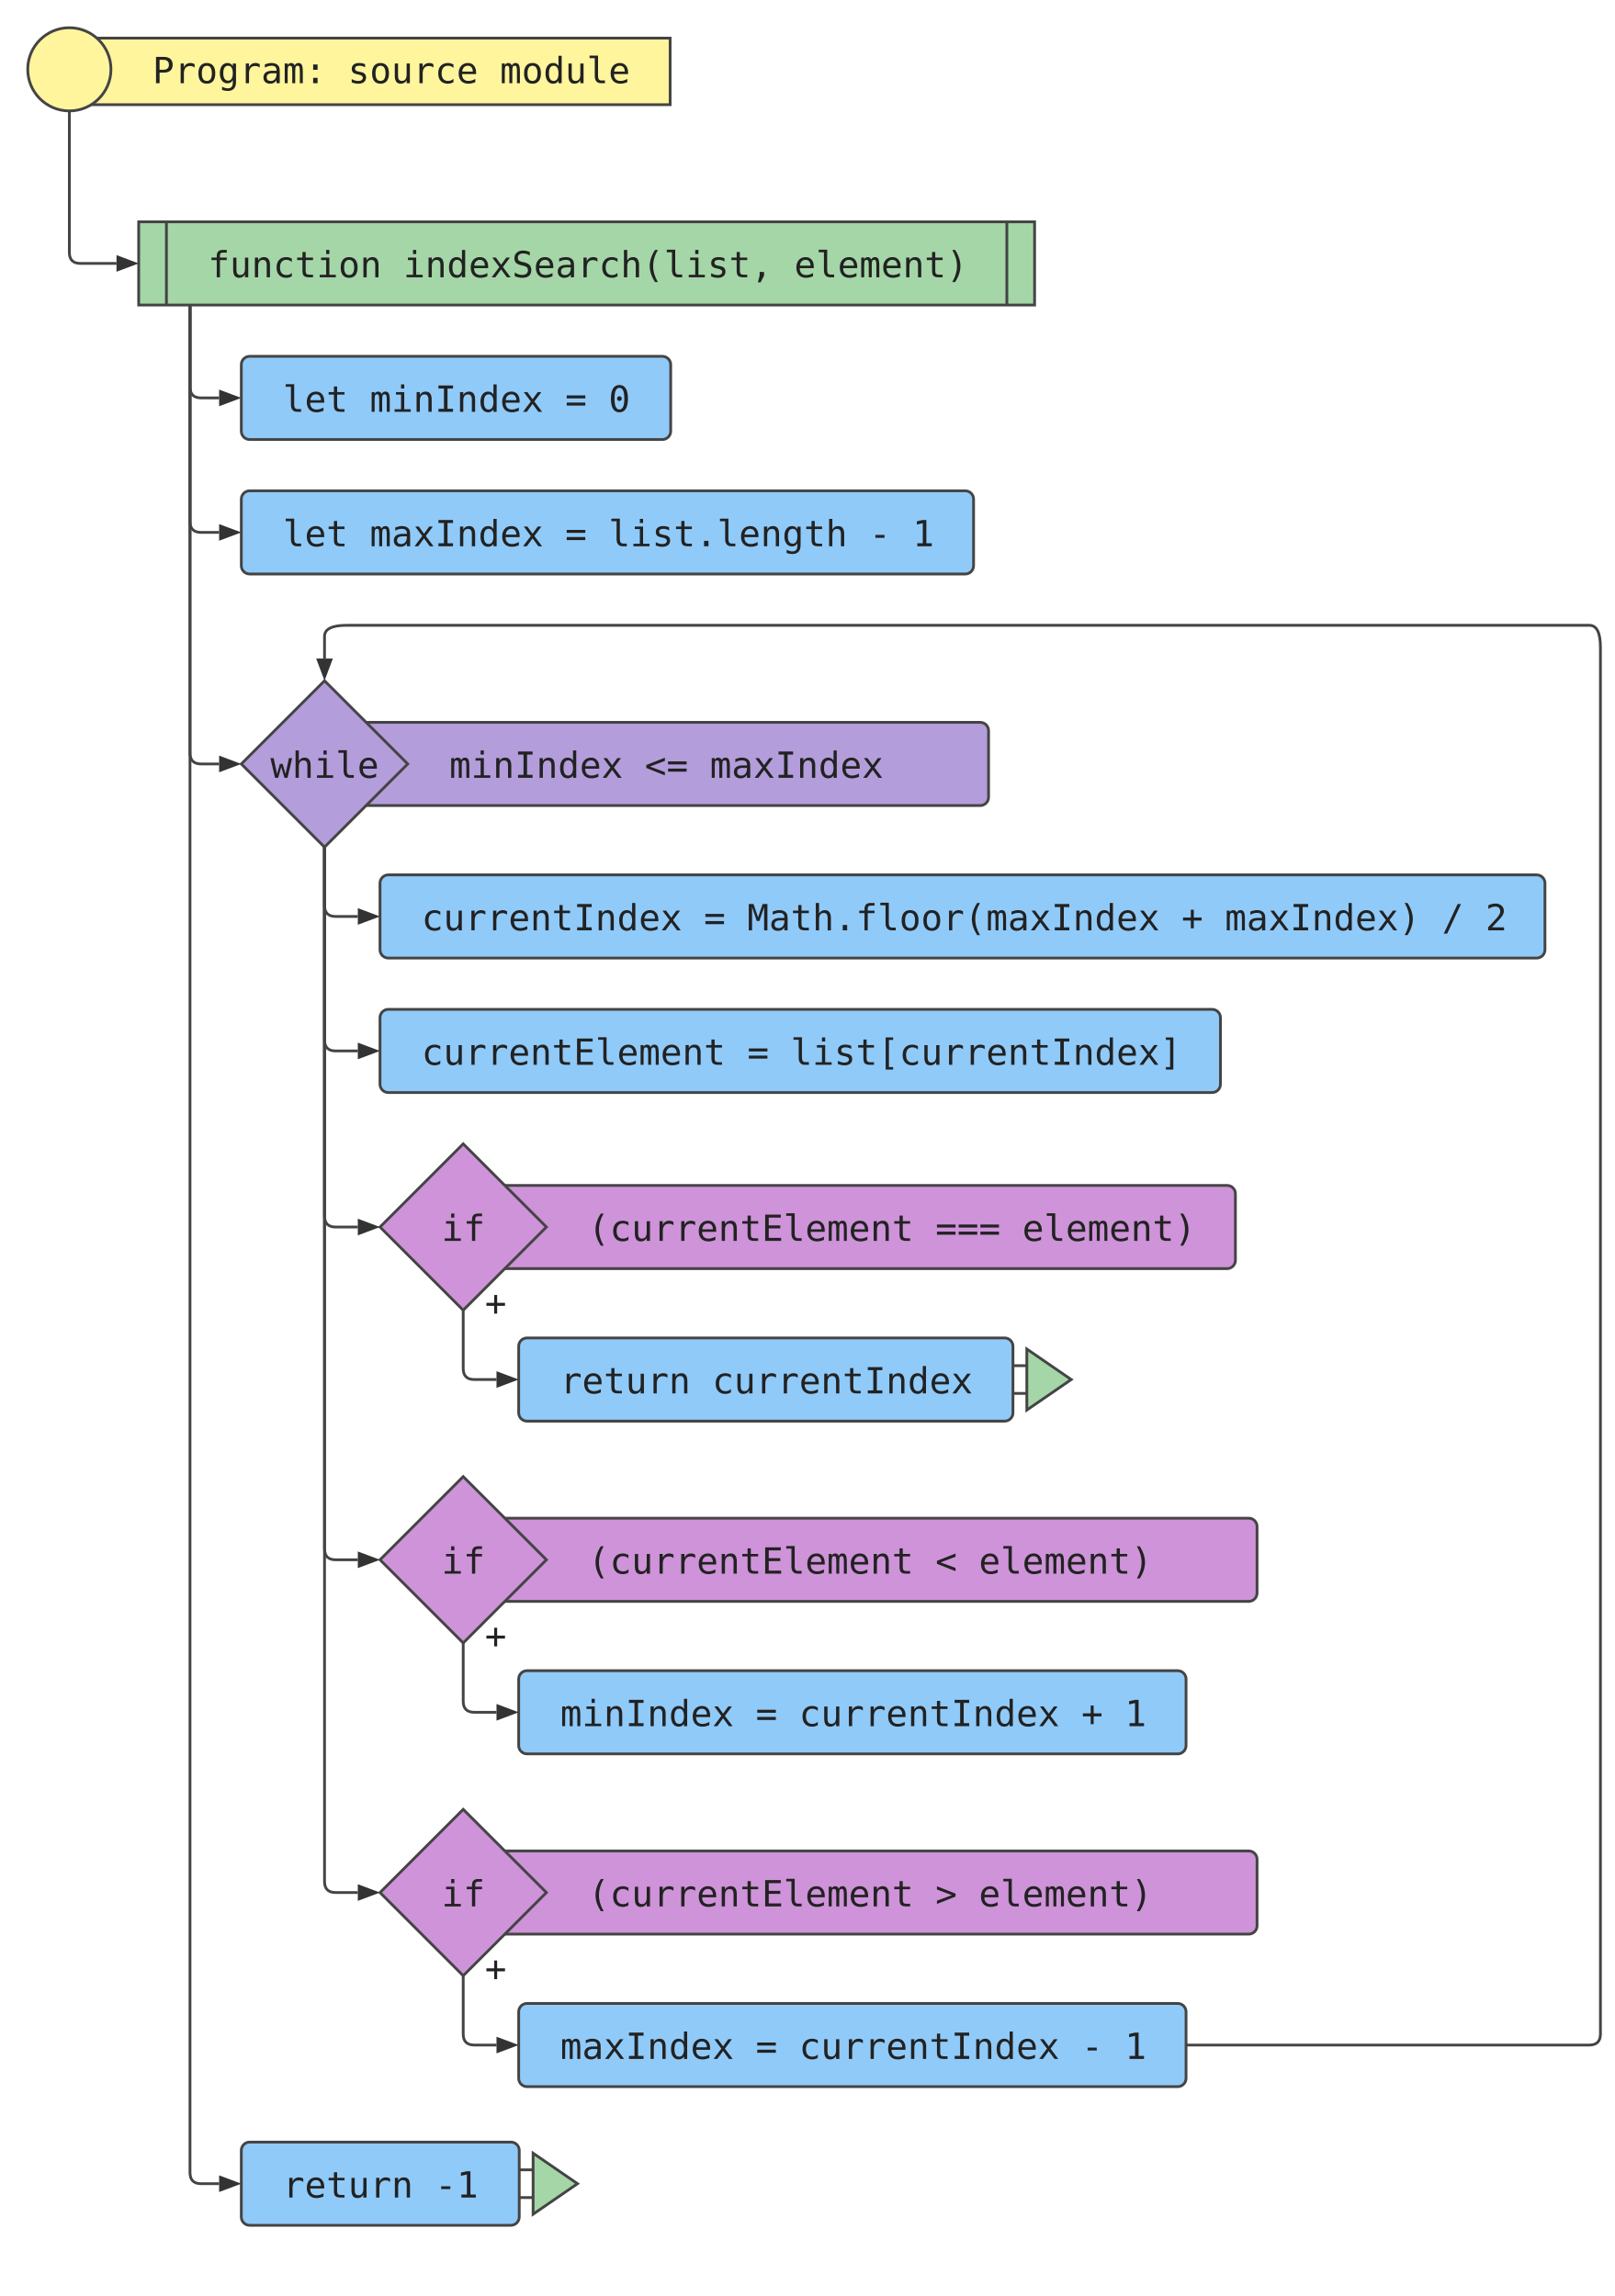
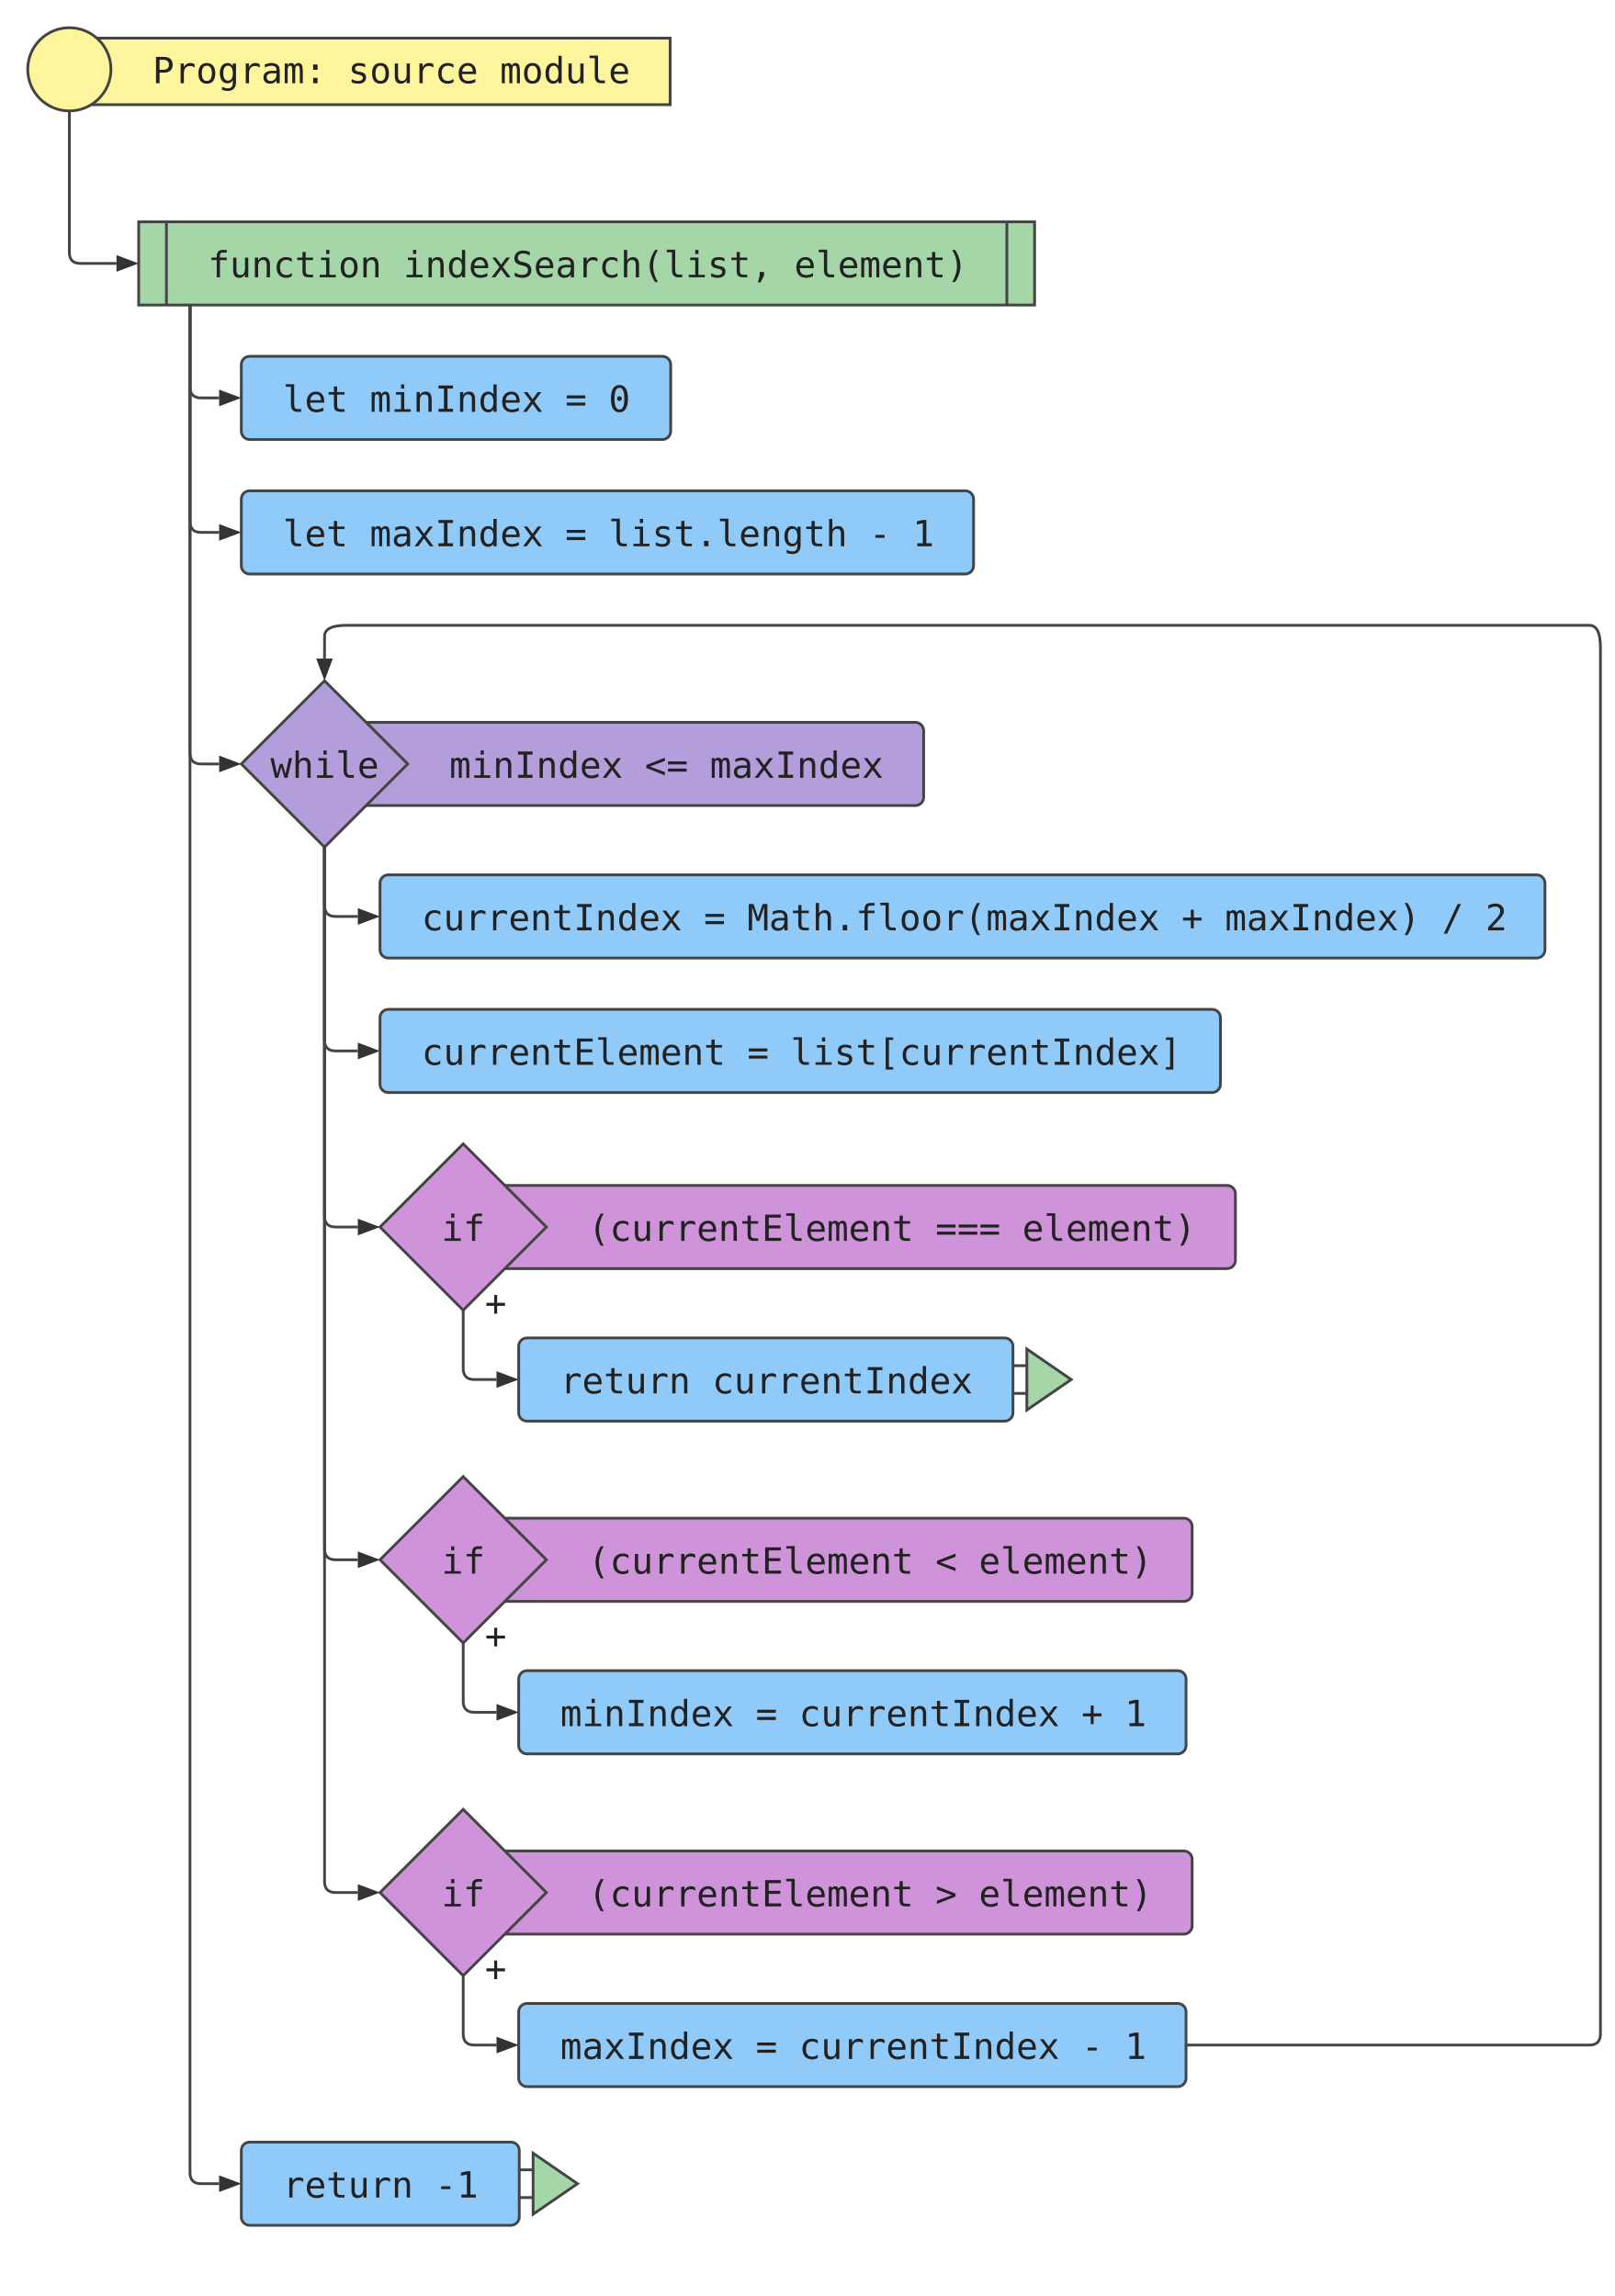
<svg xmlns="http://www.w3.org/2000/svg" width="582" height="828">
  <g>
    <rect x="50" y="80" width="323" height="30" style="fill:#a5d6a7; stroke:#444; stroke-width:1" />
    <line x1="60" y1="80" x2="60" y2="110" style="fill:#a5d6a7; stroke:#444; stroke-width:1" />
    <line x1="363" y1="80" x2="363" y2="110" style="fill:#a5d6a7; stroke:#444; stroke-width:1" />
    <text x="75" y="100" font-family="monospace" font-size="13" fill="#222">
      <tspan x="75" y="100">function indexSearch(list, element)</tspan>
    </text>
  </g>
  <g>
    <rect x="87" y="128.5" width="154.8" height="30" rx="3" ry="3" style="fill:#90caf9; stroke:#444; stroke-width:1" />
    <text x="102" y="148.5" font-family="monospace" font-size="13" fill="#222">
      <tspan x="102" y="148.5">let minIndex = 0</tspan>
    </text>
  </g>
  <g>
    <rect x="87" y="177" width="264" height="30" rx="3" ry="3" style="fill:#90caf9; stroke:#444; stroke-width:1" />
    <text x="102" y="197" font-family="monospace" font-size="13" fill="#222">
      <tspan x="102" y="197">let maxIndex = list.length - 1</tspan>
    </text>
  </g>
  <g>
-     <rect x="117" y="260.5" width="239.4" height="30" rx="3" ry="3" style="fill:#b39ddb; stroke:#444; stroke-width:1" />
+     <rect x="117" y="260.5" width="216" height="30" rx="3" ry="3" style="fill:#b39ddb; stroke:#444; stroke-width:1" />
    <polygon points="87,275.5 117,245.5 147,275.5 117,305.5" style="fill:#b39ddb; stroke:#444; stroke-width:1" />
    <text x="162" y="280.5" font-family="monospace" font-size="13" fill="#222">
      <tspan x="162" y="280.5">minIndex &lt;= maxIndex</tspan>
    </text>
    <text x="97.5" y="280.5" font-family="monospace" font-size="13" fill="#222">while</text>
  </g>
  <g>
    <rect x="137" y="315.5" width="420" height="30" rx="3" ry="3" style="fill:#90caf9; stroke:#444; stroke-width:1" />
    <text x="152" y="335.5" font-family="monospace" font-size="13" fill="#222">
      <tspan x="152" y="335.5">currentIndex = Math.floor(maxIndex + maxIndex) / 2</tspan>
    </text>
  </g>
  <g>
    <rect x="137" y="364" width="303" height="30" rx="3" ry="3" style="fill:#90caf9; stroke:#444; stroke-width:1" />
    <text x="152" y="384" font-family="monospace" font-size="13" fill="#222">
      <tspan x="152" y="384">currentElement = list[currentIndex]</tspan>
    </text>
  </g>
  <g>
    <rect x="167" y="427.5" width="278.4" height="30" rx="3" ry="3" style="fill:#ce93d8; stroke:#444; stroke-width:1" />
    <polygon points="137,442.5 167,412.5 197,442.5 167,472.5" style="fill:#ce93d8; stroke:#444; stroke-width:1" />
    <text x="212" y="447.5" font-family="monospace" font-size="13" fill="#222">
      <tspan x="212" y="447.5">(currentElement === element)</tspan>
    </text>
    <text x="159.2" y="447.5" font-family="monospace" font-size="13" fill="#222">if</text>
    <text x="174.8" y="474.45" font-family="monospace" font-size="13" fill="#222">+</text>
  </g>
  <g>
    <rect x="187" y="482.5" width="178.2" height="30" rx="3" ry="3" style="fill:#90caf9; stroke:#444; stroke-width:1" />
    <line x1="365.2" y1="492.5" x2="370.2" y2="492.5" style="fill:#a5d6a7; stroke:#444; stroke-width:1" />
    <line x1="365.2" y1="502.5" x2="370.2" y2="502.5" style="fill:#a5d6a7; stroke:#444; stroke-width:1" />
    <path d="M370.2, 486.5 L386.2, 497.5 L370.2, 508.5 Z" fill="#a5d6a7" stroke="#444" stroke-width="1" />
    <text x="202" y="502.5" font-family="monospace" font-size="13" fill="#222">
      <tspan x="202" y="502.5">return currentIndex</tspan>
    </text>
  </g>
  <g>
-     <rect x="167" y="547.5" width="286.2" height="30" rx="3" ry="3" style="fill:#ce93d8; stroke:#444; stroke-width:1" />
+     <rect x="167" y="547.5" width="262.8" height="30" rx="3" ry="3" style="fill:#ce93d8; stroke:#444; stroke-width:1" />
    <polygon points="137,562.5 167,532.5 197,562.5 167,592.5" style="fill:#ce93d8; stroke:#444; stroke-width:1" />
    <text x="212" y="567.5" font-family="monospace" font-size="13" fill="#222">
      <tspan x="212" y="567.5">(currentElement &lt; element)</tspan>
    </text>
    <text x="159.2" y="567.5" font-family="monospace" font-size="13" fill="#222">if</text>
    <text x="174.8" y="594.45" font-family="monospace" font-size="13" fill="#222">+</text>
  </g>
  <g>
    <rect x="187" y="602.5" width="240.6" height="30" rx="3" ry="3" style="fill:#90caf9; stroke:#444; stroke-width:1" />
    <text x="202" y="622.5" font-family="monospace" font-size="13" fill="#222">
      <tspan x="202" y="622.5">minIndex = currentIndex + 1</tspan>
    </text>
  </g>
  <g>
-     <rect x="167" y="667.5" width="286.2" height="30" rx="3" ry="3" style="fill:#ce93d8; stroke:#444; stroke-width:1" />
+     <rect x="167" y="667.5" width="262.8" height="30" rx="3" ry="3" style="fill:#ce93d8; stroke:#444; stroke-width:1" />
    <polygon points="137,682.5 167,652.5 197,682.5 167,712.5" style="fill:#ce93d8; stroke:#444; stroke-width:1" />
    <text x="212" y="687.5" font-family="monospace" font-size="13" fill="#222">
      <tspan x="212" y="687.5">(currentElement &gt; element)</tspan>
    </text>
    <text x="159.2" y="687.5" font-family="monospace" font-size="13" fill="#222">if</text>
    <text x="174.8" y="714.45" font-family="monospace" font-size="13" fill="#222">+</text>
  </g>
  <g>
    <rect x="187" y="722.5" width="240.6" height="30" rx="3" ry="3" style="fill:#90caf9; stroke:#444; stroke-width:1" />
    <text x="202" y="742.5" font-family="monospace" font-size="13" fill="#222">
      <tspan x="202" y="742.5">maxIndex = currentIndex - 1</tspan>
    </text>
  </g>
  <g>
    <rect x="87" y="772.5" width="100.2" height="30" rx="3" ry="3" style="fill:#90caf9; stroke:#444; stroke-width:1" />
    <line x1="187.2" y1="782.5" x2="192.2" y2="782.5" style="fill:#a5d6a7; stroke:#444; stroke-width:1" />
    <line x1="187.2" y1="792.5" x2="192.2" y2="792.5" style="fill:#a5d6a7; stroke:#444; stroke-width:1" />
    <path d="M192.2, 776.5 L208.2, 787.5 L192.2, 798.5 Z" fill="#a5d6a7" stroke="#444" stroke-width="1" />
    <text x="102" y="792.5" font-family="monospace" font-size="13" fill="#222">
      <tspan x="102" y="792.5">return -1</tspan>
    </text>
  </g>
  <g>
    <rect x="25" y="13.75" width="216.6" height="24" style="fill:#fff59d; stroke:#444; stroke-width:1" />
    <circle cx="25" cy="25" r="15" style="fill:#fff59d; stroke:#444; stroke-width:1" />
    <text x="55" y="30" font-family="monospace" font-size="13" fill="#222">
      <tspan x="55" y="30">Program: source module</tspan>
    </text>
  </g>
  <g>
    <path d="M25, 40 L25 91 Q25 95                 29 95                 L42 95 " style="fill:none; stroke:#444; stroke-width:1" />
    <path d="M42, 92 L50, 95 L42, 98 Z" fill="#333" />
  </g>
  <g>
    <path d="M68.5, 110 L68.5 139.5 Q68.5 143.5                 72.5 143.5                 L79 143.5 " style="fill:none; stroke:#444; stroke-width:1" />
    <path d="M79, 140.5 L87, 143.5 L79, 146.5 Z" fill="#333" />
  </g>
  <g>
    <path d="M68.5, 110 L68.5 188 Q68.5 192                 72.5 192                 L79 192 " style="fill:none; stroke:#444; stroke-width:1" />
    <path d="M79, 189 L87, 192 L79, 195 Z" fill="#333" />
  </g>
  <g>
    <path d="M68.5, 110 L68.5 271.5 Q68.5 275.5                 72.5 275.5                 L79 275.5 " style="fill:none; stroke:#444; stroke-width:1" />
    <path d="M79, 272.5 L87, 275.5 L79, 278.5 Z" fill="#333" />
  </g>
  <g>
    <path d="M117, 305.5 L117 326.5 Q117 330.5                 121 330.5                 L129 330.5 " style="fill:none; stroke:#444; stroke-width:1" />
    <path d="M129, 327.5 L137, 330.5 L129, 333.5 Z" fill="#333" />
  </g>
  <g>
    <path d="M117, 305.5 L117 375 Q117 379                 121 379                 L129 379 " style="fill:none; stroke:#444; stroke-width:1" />
    <path d="M129, 376 L137, 379 L129, 382 Z" fill="#333" />
  </g>
  <g>
    <path d="M117, 305.5 L117 438.5 Q117 442.5                 121 442.5                 L129 442.5 " style="fill:none; stroke:#444; stroke-width:1" />
    <path d="M129, 439.5 L137, 442.5 L129, 445.5 Z" fill="#333" />
  </g>
  <g>
    <path d="M167, 472.5 L167 493.5 Q167 497.5                 171 497.5                 L179 497.5 " style="fill:none; stroke:#444; stroke-width:1" />
    <path d="M179, 494.5 L187, 497.5 L179, 500.5 Z" fill="#333" />
  </g>
  <g>
    <path d="M117, 305.5 L117 558.5 Q117 562.5                 121 562.5                 L129 562.5 " style="fill:none; stroke:#444; stroke-width:1" />
    <path d="M129, 559.5 L137, 562.5 L129, 565.5 Z" fill="#333" />
  </g>
  <g>
    <path d="M167, 592.5 L167 613.5 Q167 617.5                 171 617.5                 L179 617.5 " style="fill:none; stroke:#444; stroke-width:1" />
    <path d="M179, 614.5 L187, 617.5 L179, 620.5 Z" fill="#333" />
  </g>
  <g>
    <path d="M117, 305.5 L117 678.5 Q117 682.5                 121 682.5                 L129 682.5 " style="fill:none; stroke:#444; stroke-width:1" />
    <path d="M129, 679.5 L137, 682.5 L129, 685.5 Z" fill="#333" />
  </g>
  <g>
    <path d="M167, 712.5 L167 733.5 Q167 737.5                 171 737.5                 L179 737.5 " style="fill:none; stroke:#444; stroke-width:1" />
    <path d="M179, 734.5 L187, 737.5 L179, 740.5 Z" fill="#333" />
  </g>
  <g>
    <path d="M427.6, 737.5 L573 737.5  Q577 737.5                 577 733.5                 L577 233.5 Q577 225.5                 573 225.5                 L125 225.5  Q117 225.5                 117 229.5                 L117 237.5" style="fill:none; stroke:#444; stroke-width:1" />
    <path d="M114, 237.5 L117, 245.5 L120, 237.5 Z" fill="#333" />
  </g>
  <g>
    <path d="M68.5, 110 L68.5 783.5 Q68.5 787.5                 72.5 787.5                 L79 787.5 " style="fill:none; stroke:#444; stroke-width:1" />
    <path d="M79, 784.5 L87, 787.5 L79, 790.5 Z" fill="#333" />
  </g>
</svg>
